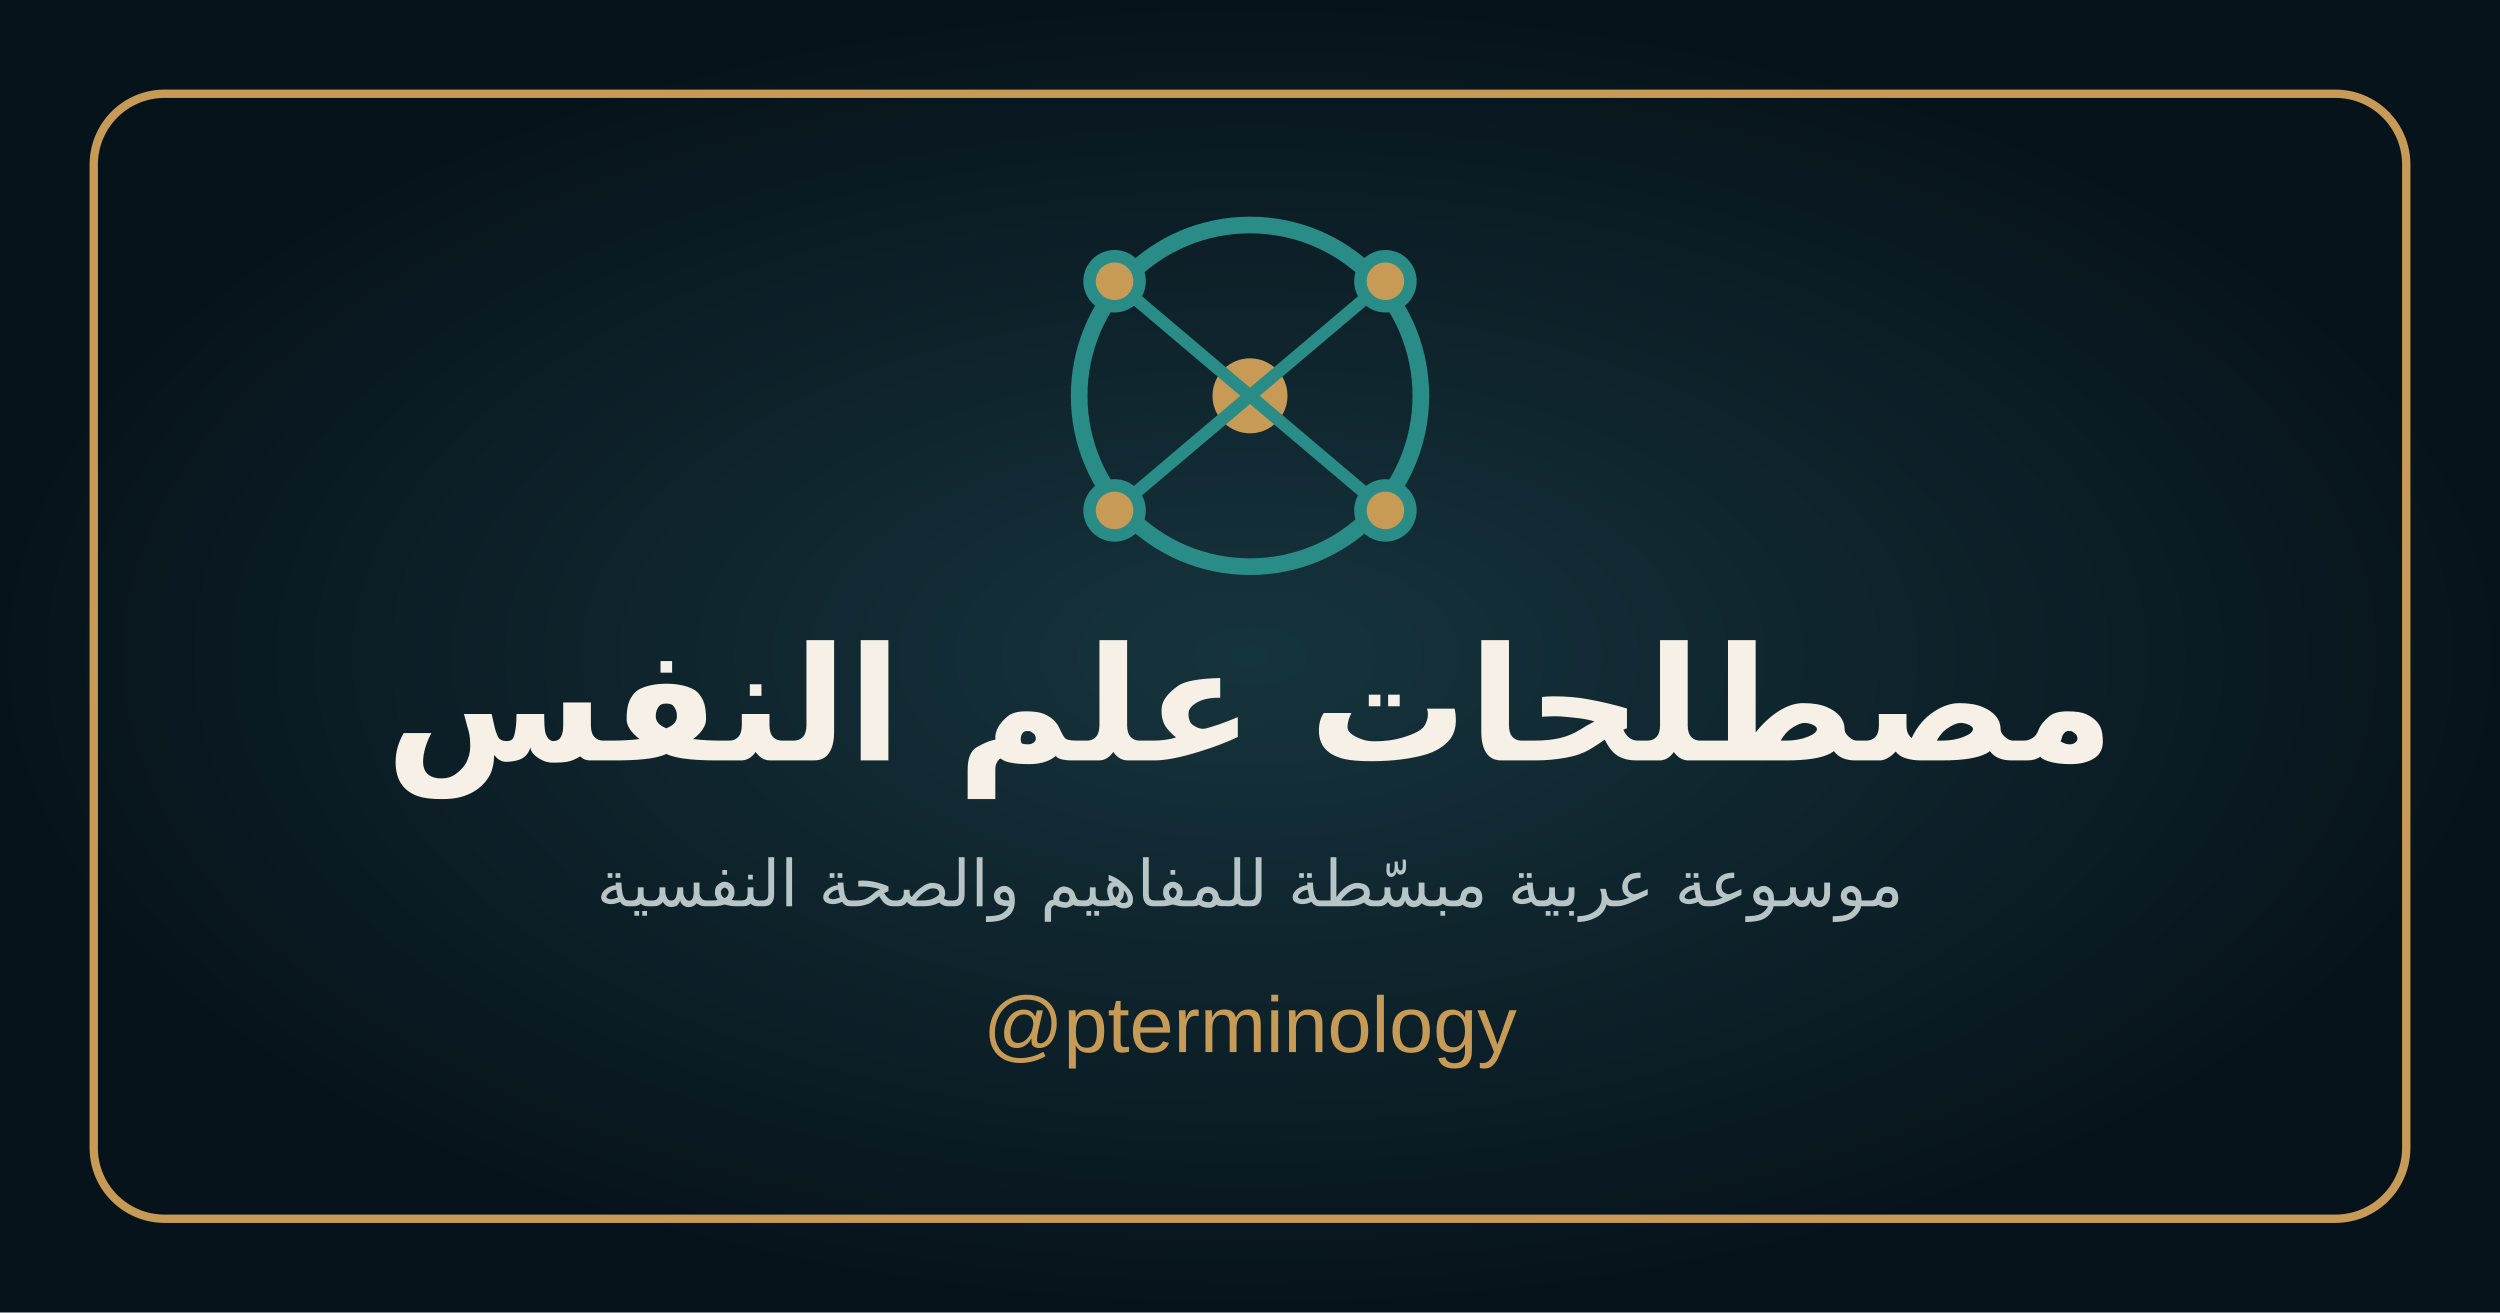
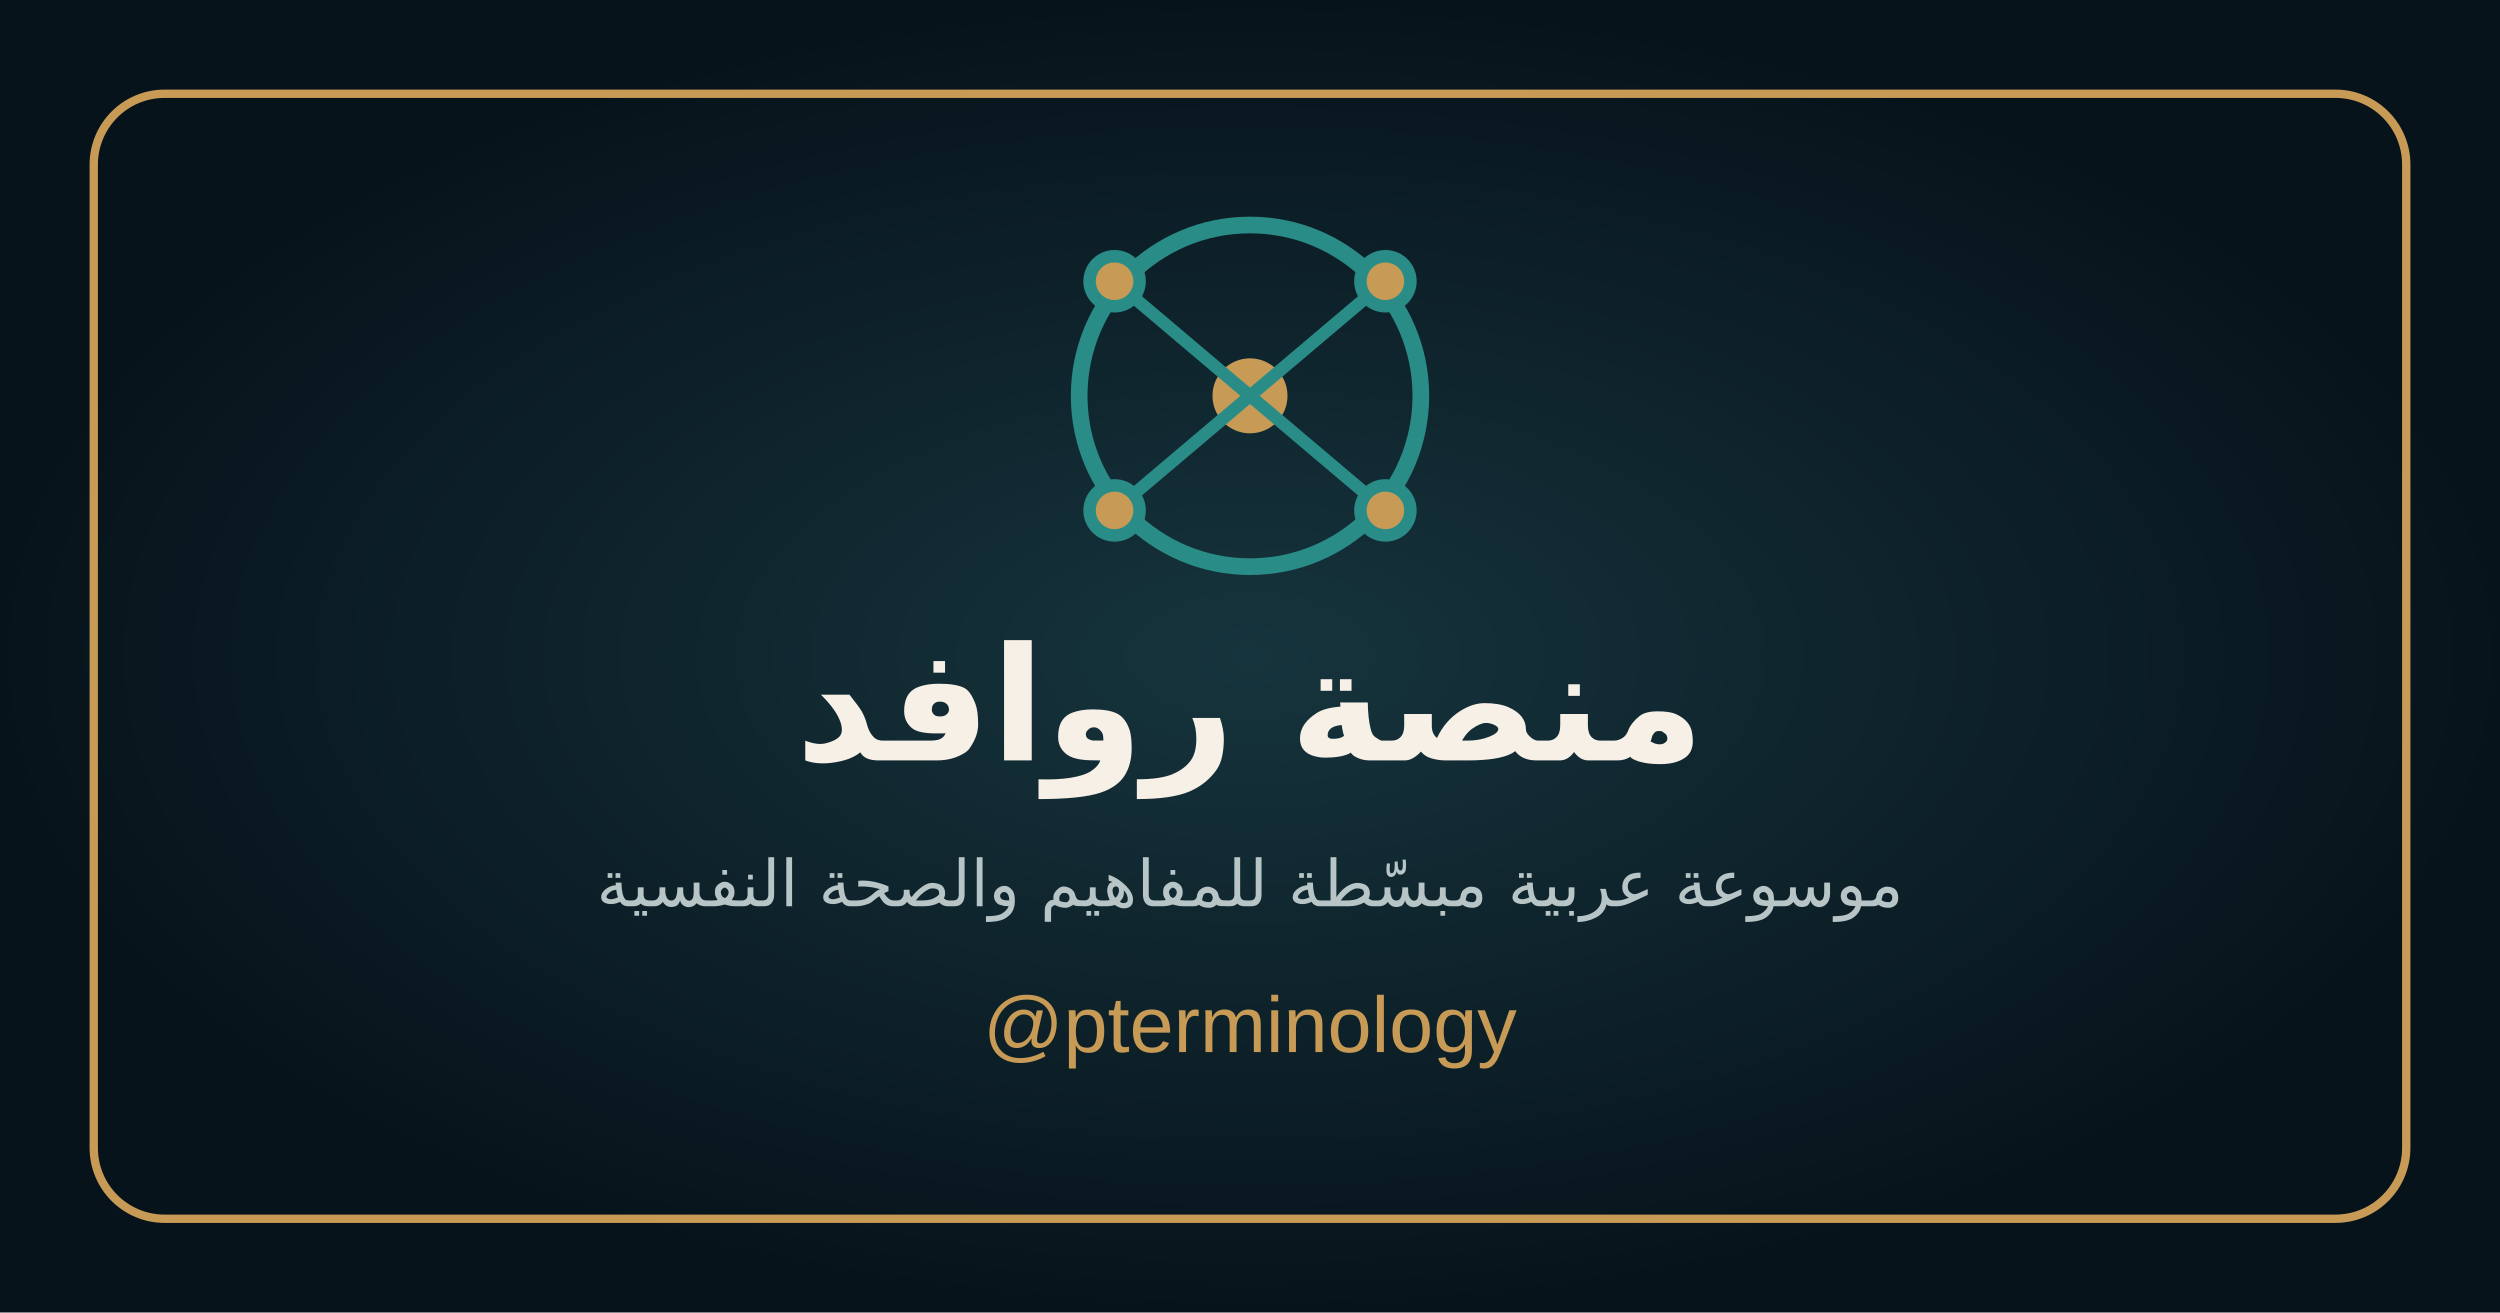
<svg xmlns="http://www.w3.org/2000/svg" width="1200" height="630" viewBox="0 0 1200 630">
  <defs>
    <radialGradient id="g">
      <stop stop-color="#16343d" />
      <stop offset="1" stop-color="#07131b" />
    </radialGradient>
  </defs>
  <rect width="1200" height="630" fill="url(#g)" />
  <rect x="45" y="45" width="1110" height="540" rx="34" fill="none" stroke="#c79b55" stroke-width="4" />
  <circle cx="600" cy="190" r="82" fill="none" stroke="#2a8c87" stroke-width="8" />
  <circle cx="600" cy="190" r="18" fill="#c79b55" />
  <g stroke="#2a8c87" stroke-width="6" fill="#c79b55">
    <line x1="600" y1="190" x2="535" y2="135" />
    <line x1="600" y1="190" x2="665" y2="135" />
    <line x1="600" y1="190" x2="535" y2="245" />
    <line x1="600" y1="190" x2="665" y2="245" />
    <circle cx="535" cy="135" r="12" />
    <circle cx="665" cy="135" r="12" />
    <circle cx="535" cy="245" r="12" />
    <circle cx="665" cy="245" r="12" />
  </g>
-   <text x="600" y="365" text-anchor="middle" direction="rtl" font-family="Tahoma,Arial,sans-serif" font-size="76" font-weight="700" fill="#f6f0e7">مصطلحات علم النفس</text>
+   <text x="600" y="365" text-anchor="middle" direction="rtl" font-family="Tahoma,Arial,sans-serif" font-size="76" font-weight="700" fill="#f6f0e7">منصة روافد</text>
  <text x="600" y="435" text-anchor="middle" direction="rtl" font-family="Tahoma,Arial,sans-serif" font-size="31" fill="#b8c5c7">موسوعة عربية مبسّطة للمفاهيم والصحة النفسية</text>
  <text x="600" y="505" text-anchor="middle" font-family="Arial,sans-serif" font-size="38" fill="#c79b55">@pterminology</text>
</svg>
